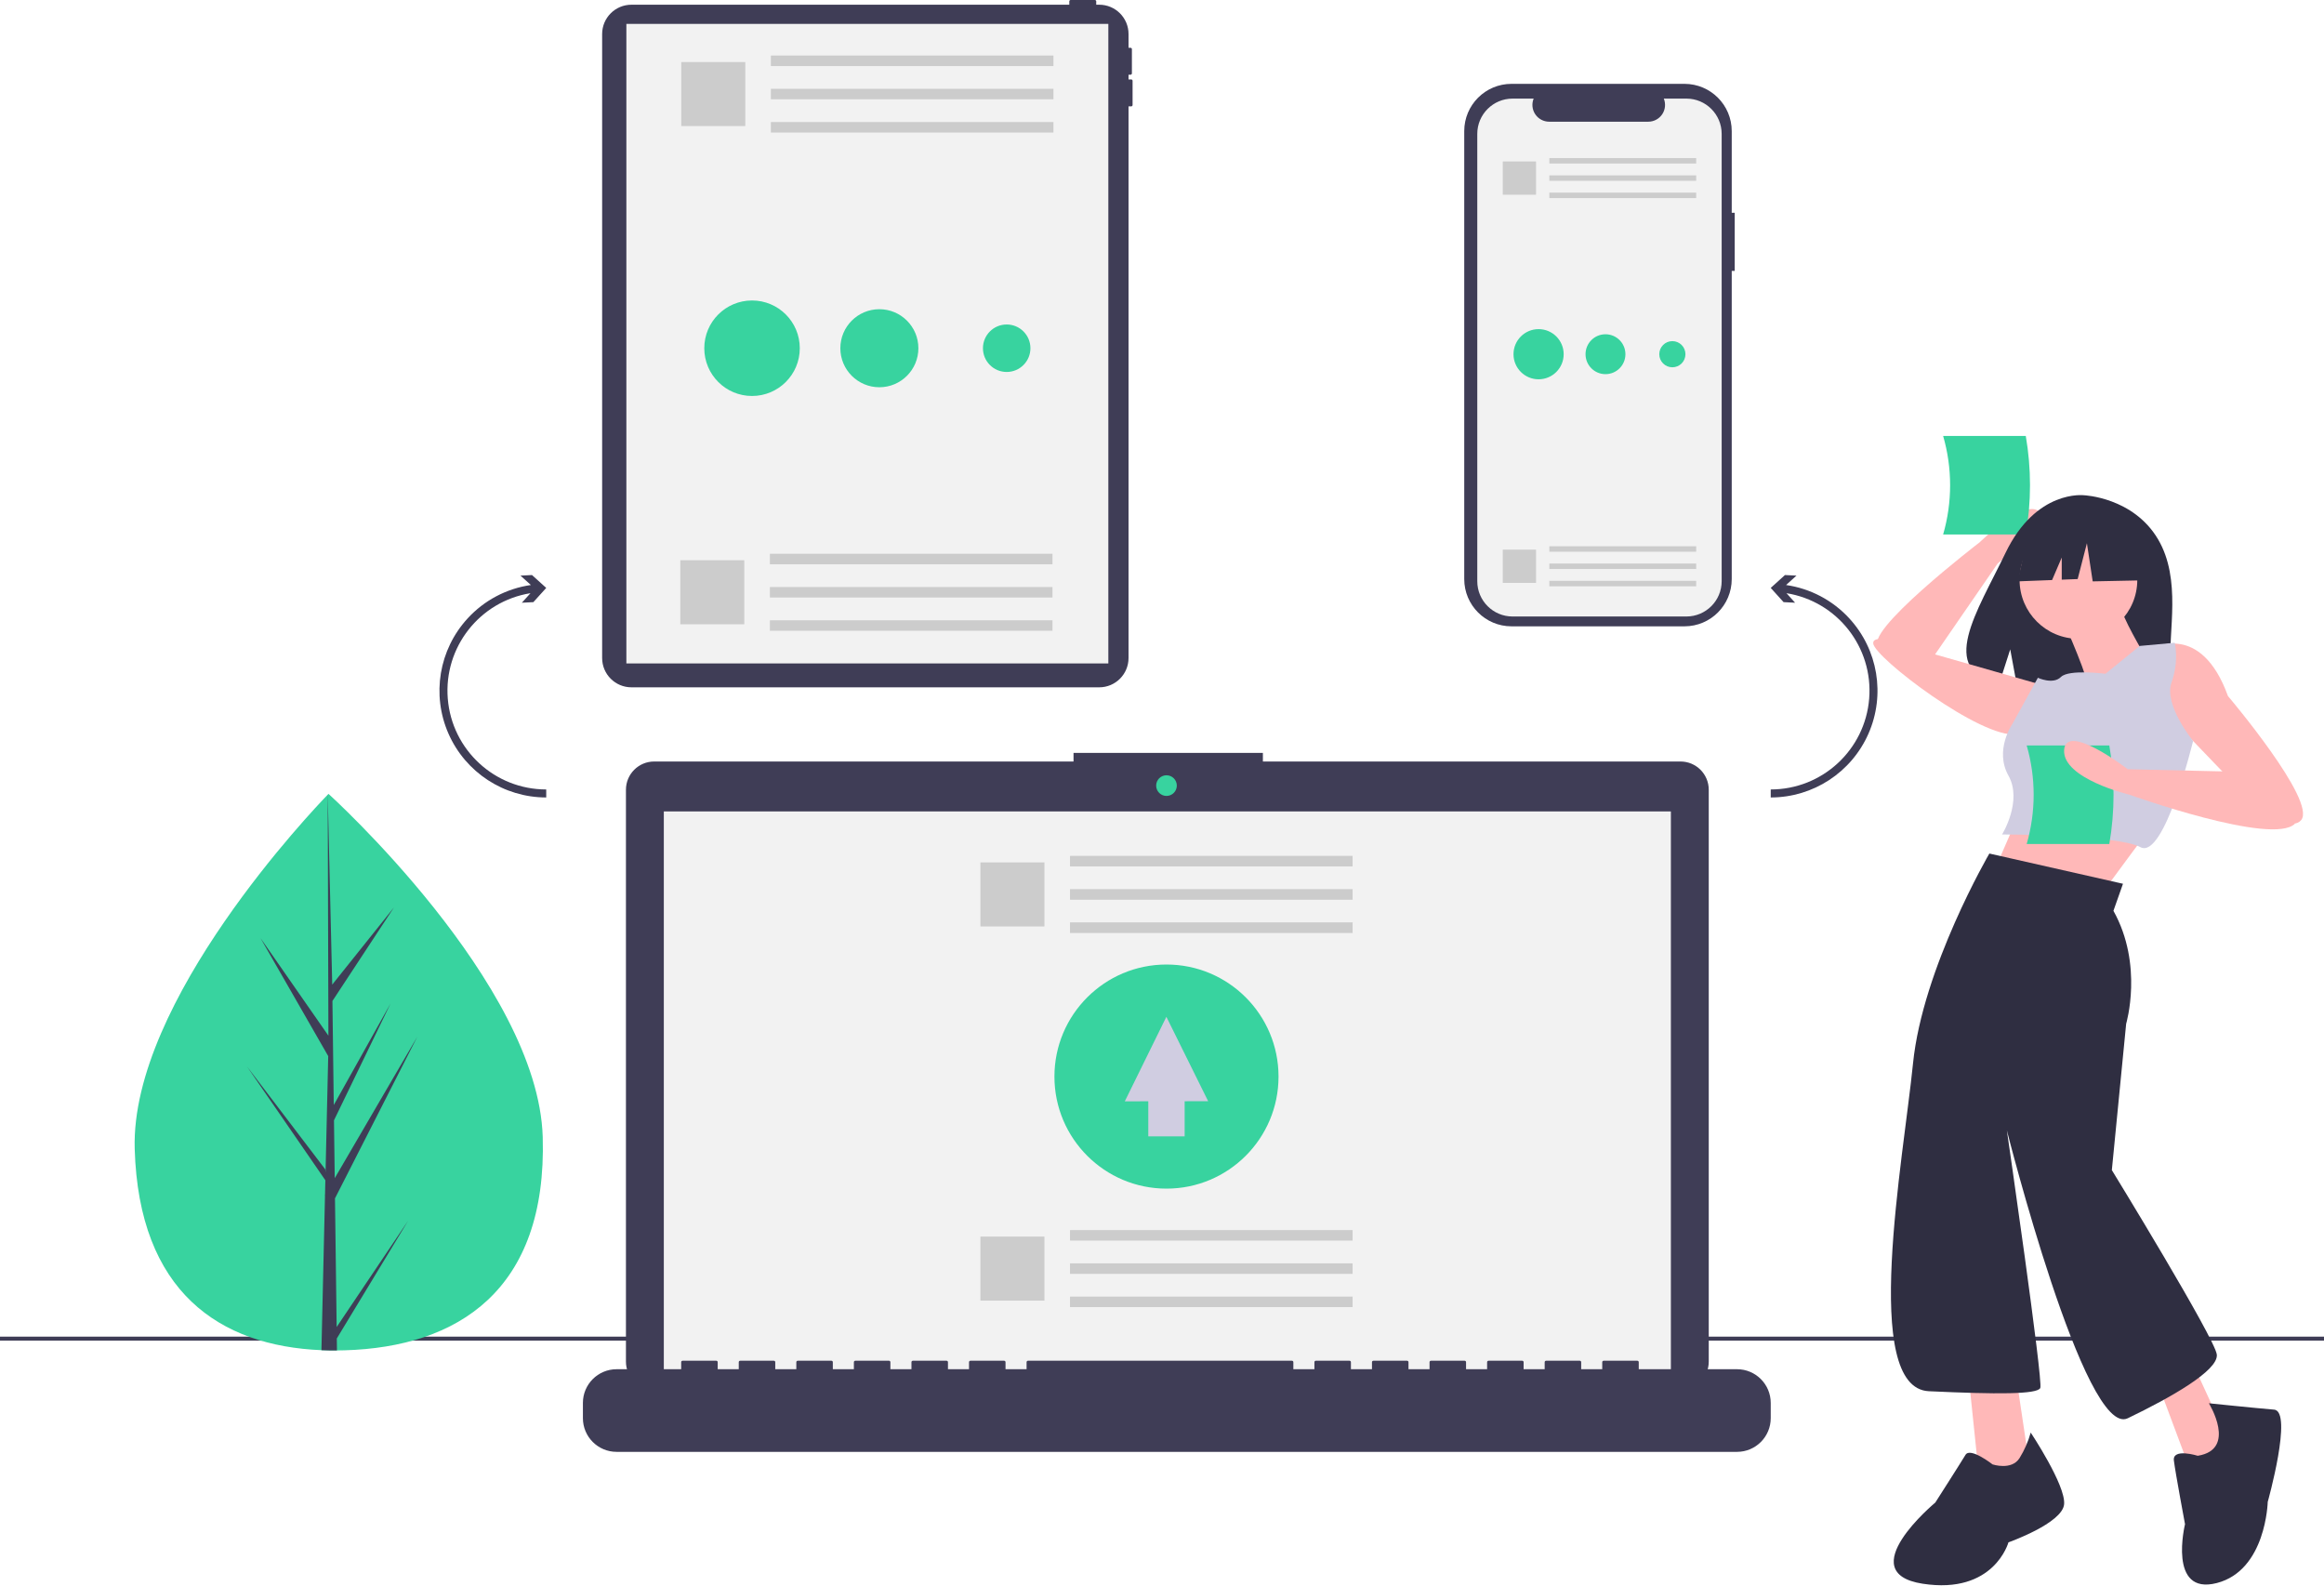
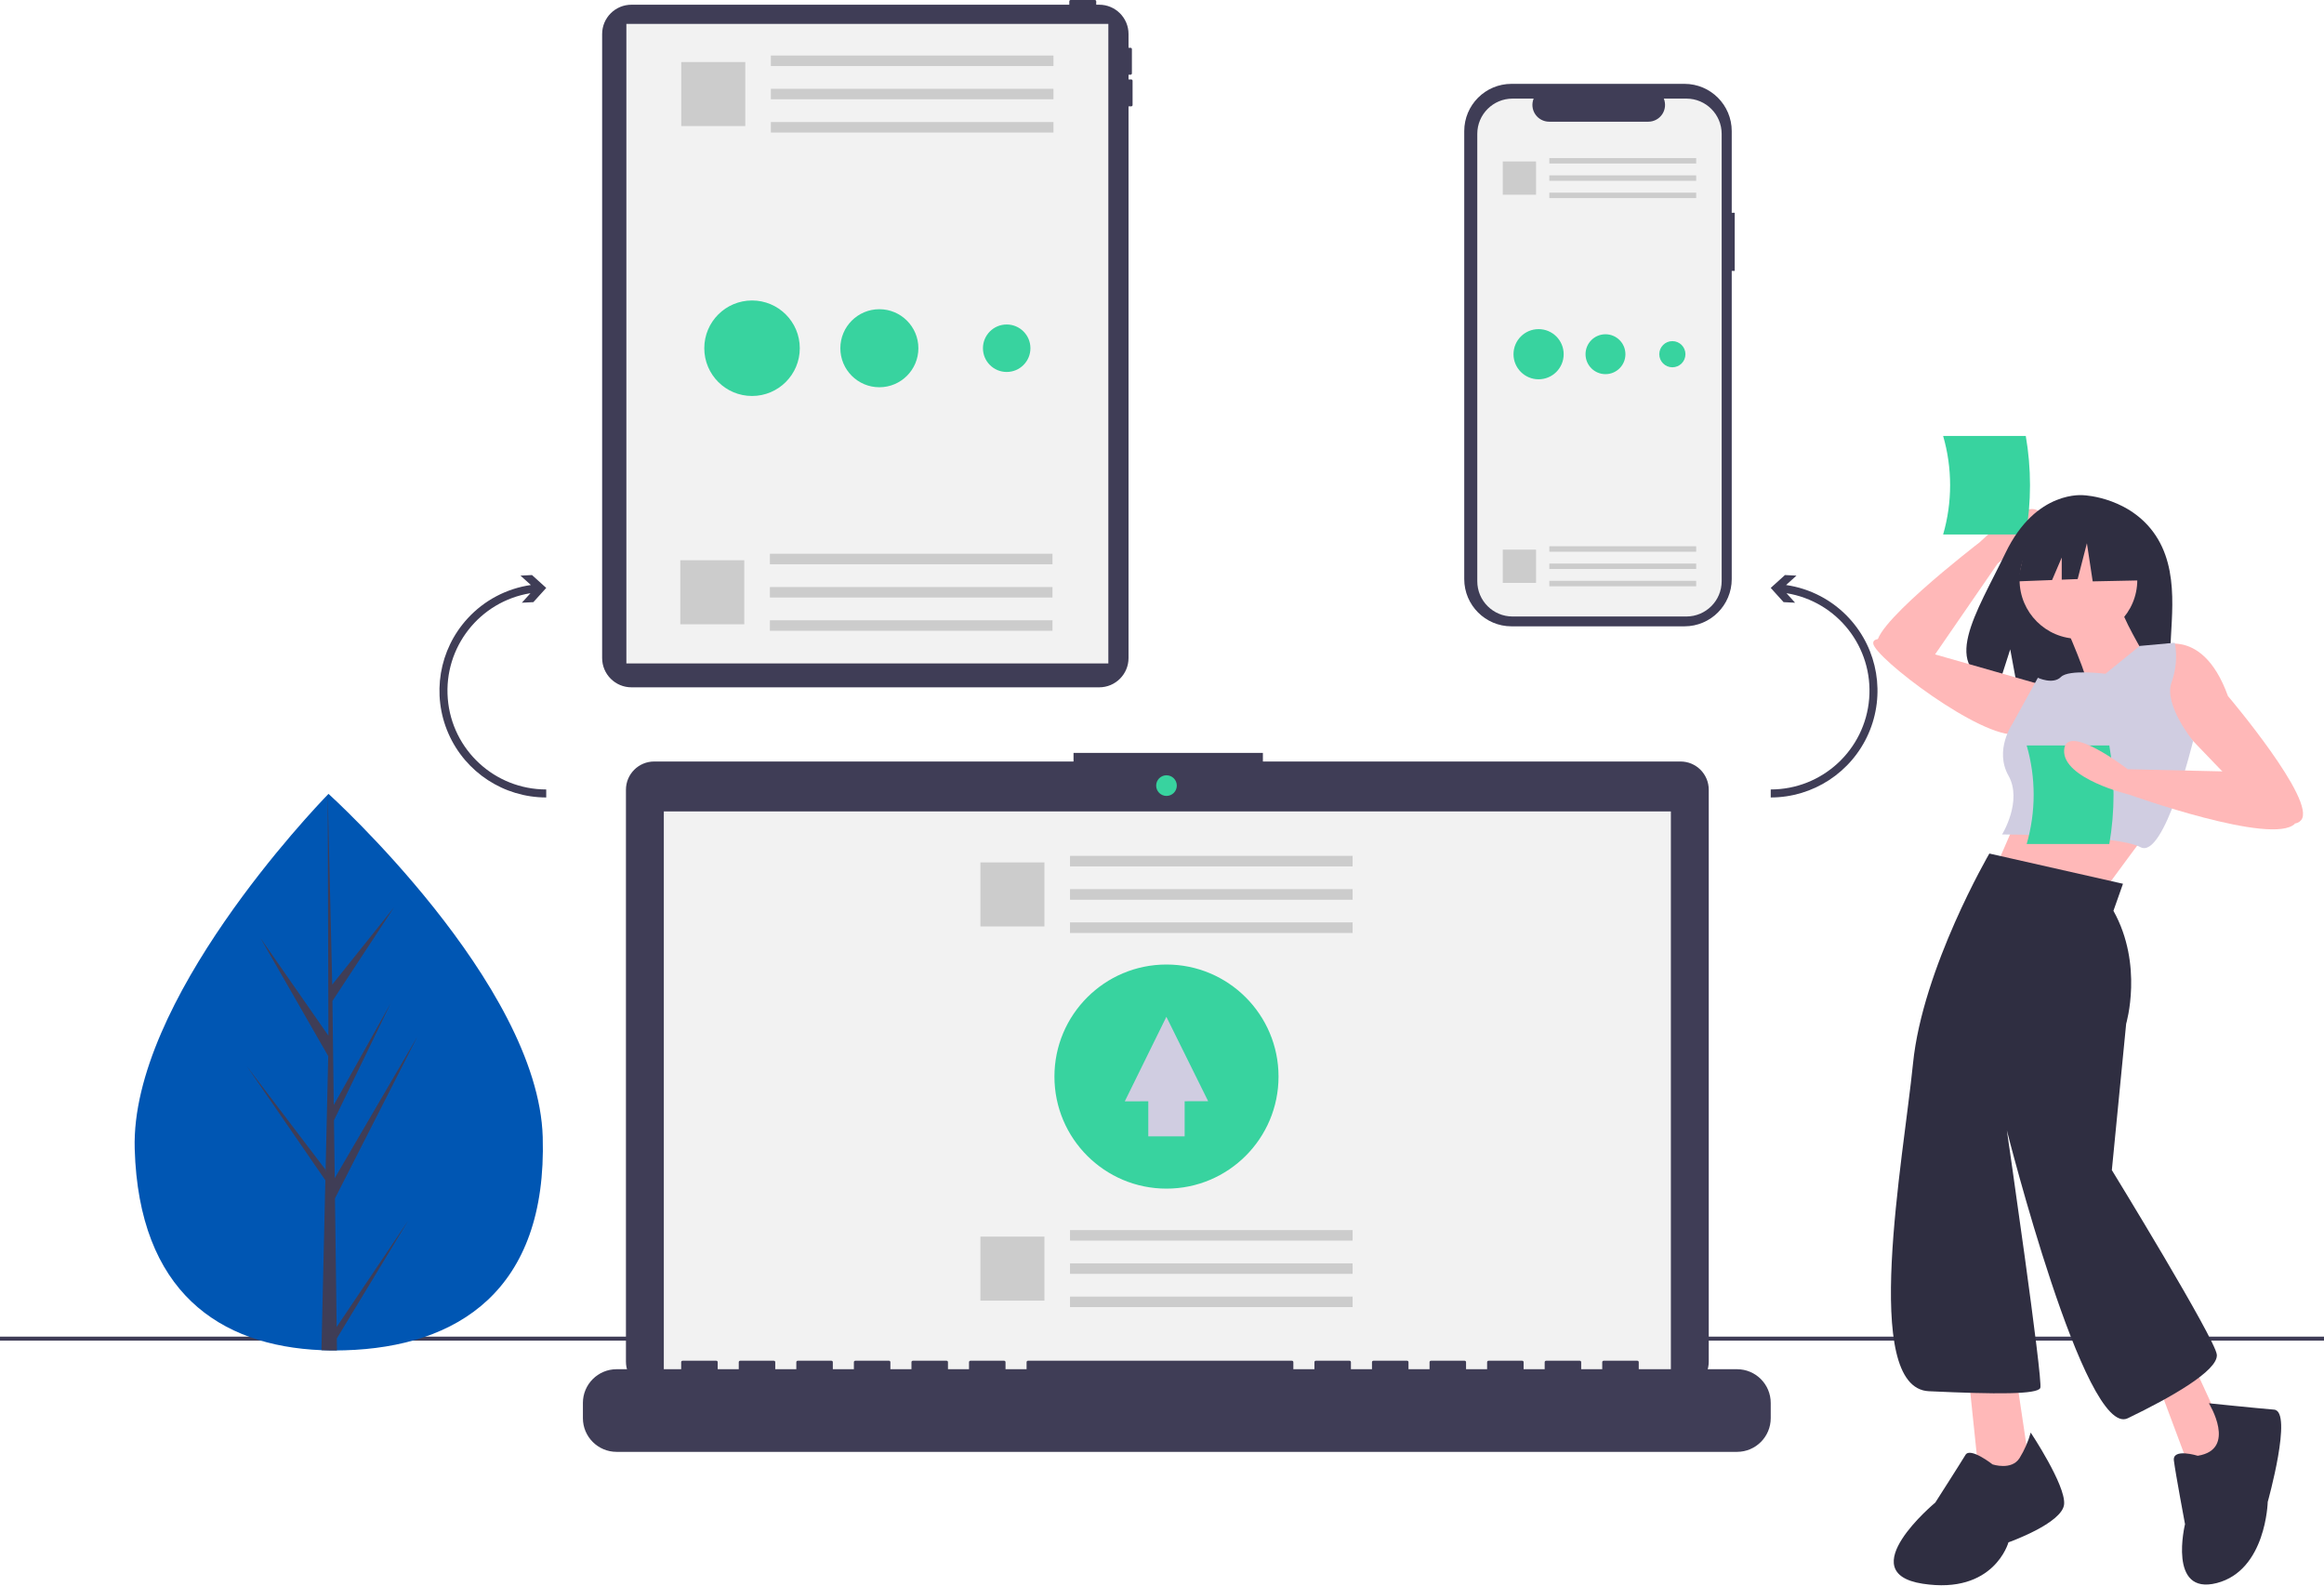
<svg xmlns="http://www.w3.org/2000/svg" id="b788e214-8c62-4533-b5b0-3b3e1bf4c8d8" data-name="Layer 1" width="1161.522" height="792.25" viewBox="0 0 1161.522 792.25">
  <path d="M584.621,93.574h-1.346v-2.355h1.009a.673.673,0,0,0,.673-.673V78.435a.673.673,0,0,0-.673-.673h-1.009V70.883a14.653,14.653,0,0,0-14.653-14.653h-1.495V54.548a.673.673,0,0,0-.673-.673H554.342a.673.673,0,0,0-.673.673v1.682H334.837a14.653,14.653,0,0,0-14.653,14.653v311.838a14.653,14.653,0,0,0,14.653,14.653H568.622a14.653,14.653,0,0,0,14.653-14.653V107.032h1.346a.673.673,0,0,0,.673-.673V94.247A.673.673,0,0,0,584.621,93.574Z" transform="translate(-19.23898 -53.87484)" fill="#3f3d56" />
  <rect x="313.055" y="11.94" width="240.89" height="319.62" fill="#f2f2f2" />
  <rect y="668" width="1161.522" height="2" fill="#3f3d56" />
-   <path d="M290.491,622.122c2.243,76.794-42.627,104.937-98.938,106.581q-1.962.057-3.906.07-3.917.03-7.758-.13c-50.927-2.114-91.24-29.148-93.325-100.566-2.158-73.909,89.578-169.939,96.461-177.042.006-0.0.006-0.0.012-.007.261-.271.395-.406.395-.406S288.249,545.335,290.491,622.122Z" transform="translate(-19.23898 -53.87484)" fill="#38d39f" />
+   <path d="M290.491,622.122c2.243,76.794-42.627,104.937-98.938,106.581q-1.962.057-3.906.07-3.917.03-7.758-.13c-50.927-2.114-91.24-29.148-93.325-100.566-2.158-73.909,89.578-169.939,96.461-177.042.006-0.0.006-0.0.012-.007.261-.271.395-.406.395-.406S288.249,545.335,290.491,622.122Z" transform="translate(-19.23898 -53.87484)" fill="#0056b3" />
  <path d="M187.499,717.066l35.771-53.194-35.697,58.917.075,5.986q-3.917.03-7.758-.13l1.774-76.942-.049-.594.065-.115.17-7.271-39.173-56.875,39.127,51.433.139,1.537,1.34-58.133L149.447,522.719l33.931,48.754-.354-120.436.001-.401.012.394,2.246,94.92,30.836-38.557-30.736,46.734.673,51.999,28.376-50.749-28.272,58.393.375,28.914,41.266-70.692-41.141,80.779Z" transform="translate(-19.23898 -53.87484)" fill="#3f3d56" />
  <path d="M886.239,160.207h-1.49V119.4A23.618,23.618,0,0,0,861.131,95.781H774.675a23.618,23.618,0,0,0-23.618,23.618V343.273a23.618,23.618,0,0,0,23.618,23.618H861.131a23.618,23.618,0,0,0,23.618-23.618V189.255H886.239Z" transform="translate(-19.23898 -53.87484)" fill="#3f3d56" />
  <path d="M879.72,120.788V344.335a17.639,17.639,0,0,1-17.635,17.642H775.211a17.638,17.638,0,0,1-17.635-17.642V120.788a17.637,17.637,0,0,1,17.635-17.635h10.54a8.379,8.379,0,0,0,7.759,11.542h49.53a8.379,8.379,0,0,0,7.759-11.542h11.285A17.637,17.637,0,0,1,879.72,120.788Z" transform="translate(-19.23898 -53.87484)" fill="#f2f2f2" />
  <rect x="774.348" y="79" width="73.396" height="2.727" fill="#ccc" />
  <rect x="774.348" y="87.636" width="73.396" height="2.727" fill="#ccc" />
  <rect x="774.348" y="96.273" width="73.396" height="2.727" fill="#ccc" />
  <rect x="751.073" y="80.686" width="16.629" height="16.629" fill="#ccc" />
  <rect x="774.348" y="273" width="73.396" height="2.727" fill="#ccc" />
  <rect x="774.348" y="281.636" width="73.396" height="2.727" fill="#ccc" />
  <rect x="774.348" y="290.273" width="73.396" height="2.727" fill="#ccc" />
  <rect x="751.073" y="274.685" width="16.629" height="16.629" fill="#ccc" />
  <path d="M859.147,434.443H650.425v-4.302H555.783v4.302H346.201a14.118,14.118,0,0,0-14.118,14.118V734.365a14.118,14.118,0,0,0,14.118,14.118H859.147a14.118,14.118,0,0,0,14.118-14.118V448.561A14.118,14.118,0,0,0,859.147,434.443Z" transform="translate(-19.23898 -53.87484)" fill="#3f3d56" />
  <rect x="331.772" y="405.519" width="503.325" height="283.927" fill="#f2f2f2" />
  <circle cx="583.005" cy="392.613" r="5.162" fill="#38d39f" />
  <path d="M887.397,738.159H838.276v-3.539a.702.702,0,0,0-.702-.702H820.733a.702.702,0,0,0-.702.702v3.539h-10.526v-3.539a.702.702,0,0,0-.702-.702H791.962a.702.702,0,0,0-.702.702v3.539h-10.526v-3.539a.702.702,0,0,0-.702-.702H763.191a.702.702,0,0,0-.702.702v3.539H751.963v-3.539a.702.702,0,0,0-.702-.702H734.42a.702.702,0,0,0-.702.702v3.539H723.192v-3.539a.702.702,0,0,0-.702-.702H705.649a.702.702,0,0,0-.702.702v3.539h-10.526v-3.539a.702.702,0,0,0-.702-.702H676.878a.702.702,0,0,0-.702.702v3.539h-10.526v-3.539a.702.702,0,0,0-.702-.702H533.022a.702.702,0,0,0-.702.702v3.539h-10.526v-3.539a.702.702,0,0,0-.702-.702H504.251a.702.702,0,0,0-.702.702v3.539h-10.526v-3.539a.702.702,0,0,0-.702-.702H475.48a.702.702,0,0,0-.702.702v3.539h-10.526v-3.539a.702.702,0,0,0-.702-.702H446.709a.702.702,0,0,0-.702.702v3.539h-10.526v-3.539a.702.702,0,0,0-.702-.702H417.938a.702.702,0,0,0-.702.702v3.539h-10.526v-3.539a.702.702,0,0,0-.702-.702H389.167a.702.702,0,0,0-.702.702v3.539h-10.526v-3.539a.702.702,0,0,0-.702-.702H360.396a.702.702,0,0,0-.702.702v3.539H327.415a16.842,16.842,0,0,0-16.842,16.842v7.615a16.842,16.842,0,0,0,16.842,16.842H887.397A16.842,16.842,0,0,0,904.239,762.616v-7.615A16.842,16.842,0,0,0,887.397,738.159Z" transform="translate(-19.23898 -53.87484)" fill="#3f3d56" />
  <rect x="534.788" y="427.757" width="141.24" height="5.248" fill="#e6e6e6" />
  <rect x="534.788" y="444.376" width="141.24" height="5.248" fill="#e6e6e6" />
  <rect x="534.788" y="460.995" width="141.24" height="5.248" fill="#e6e6e6" />
  <rect x="534.788" y="427.757" width="141.24" height="5.248" fill="#ccc" />
  <rect x="534.788" y="444.376" width="141.24" height="5.248" fill="#ccc" />
  <rect x="534.788" y="460.995" width="141.24" height="5.248" fill="#ccc" />
  <rect x="490" y="431" width="32" height="32" fill="#ccc" />
  <rect x="534.788" y="614.756" width="141.24" height="5.248" fill="#ccc" />
  <rect x="534.788" y="631.376" width="141.24" height="5.248" fill="#ccc" />
  <rect x="534.788" y="647.995" width="141.24" height="5.248" fill="#ccc" />
  <rect x="490" y="618" width="32" height="32" fill="#ccc" />
  <path d="M943.511,362.922a53.197,53.197,0,0,0-31.606-16.678l5.198-4.696-5.751-.29-7.115,6.431,6.431,7.115,5.751.29-4.309-4.764a49.359,49.359,0,0,1-7.872,98.087v4a53.364,53.364,0,0,0,39.272-89.494Z" transform="translate(-19.23898 -53.87484)" fill="#3f3d56" />
  <path d="M252.967,362.922a53.197,53.197,0,0,1,31.606-16.678l-5.198-4.696,5.751-.29,7.115,6.431-6.431,7.115-5.751.29,4.309-4.764a49.359,49.359,0,0,0,7.872,98.087v4a53.364,53.364,0,0,1-39.272-89.494Z" transform="translate(-19.23898 -53.87484)" fill="#3f3d56" />
  <rect x="385.274" y="27.756" width="141.24" height="5.248" fill="#ccc" />
  <rect x="385.274" y="44.376" width="141.24" height="5.248" fill="#ccc" />
  <rect x="385.274" y="60.995" width="141.24" height="5.248" fill="#ccc" />
  <rect x="340.486" y="31" width="32" height="32" fill="#ccc" />
  <rect x="384.788" y="276.757" width="141.24" height="5.248" fill="#ccc" />
  <rect x="384.788" y="293.376" width="141.24" height="5.248" fill="#ccc" />
  <rect x="384.788" y="309.995" width="141.24" height="5.248" fill="#ccc" />
  <rect x="340" y="280" width="32" height="32" fill="#ccc" />
  <path d="M985.771,381.797l31.894-46.306s27.773-22.269,19.813-26.605-28.8,15.993-28.8,15.993-60.124,46.093-50.21,52.526S985.771,381.797,985.771,381.797Z" transform="translate(-19.23898 -53.87484)" fill="#ffb8b8" />
  <path d="M990.406,320.986h41.304a144.462,144.462,0,0,0,0-49.247H990.406A88.611,88.611,0,0,1,990.406,320.986Z" transform="translate(-19.23898 -53.87484)" fill="#38d39f" />
  <path d="M1097.791,323.336c-12.412-20.973-36.969-21.95-36.969-21.95s-23.929-3.06-39.279,28.882c-14.308,29.773-34.054,58.519-3.179,65.488l5.577-17.358,3.454,18.65a120.807,120.807,0,0,0,13.21.226c33.065-1.068,64.554.312,63.54-11.553C1102.797,369.948,1109.734,343.516,1097.791,323.336Z" transform="translate(-19.23898 -53.87484)" fill="#2f2e41" />
  <path d="M1031.796,452.616l-15.9,36.57,55.651,8.745s26.235-35.775,28.62-38.16Z" transform="translate(-19.23898 -53.87484)" fill="#ffb8b8" />
  <circle cx="1038.792" cy="289.825" r="29.415" fill="#ffb8b8" />
  <path d="M1050.876,365.165s13.515,30.21,11.925,33.39,28.62-16.695,28.62-16.695-12.72-21.465-11.925-24.645Z" transform="translate(-19.23898 -53.87484)" fill="#ffb8b8" />
  <path d="M1095.396,377.885s23.85-13.515,37.365,23.85c0,0,44.52,52.471,36.57,62.011s-38.16-23.055-38.16-23.055l-19.08-19.875s-27.03-7.155-24.645-22.26S1095.396,377.885,1095.396,377.885Z" transform="translate(-19.23898 -53.87484)" fill="#ffb8b8" />
  <path d="M1039.746,396.17l-55.651-15.9s-29.415-11.925-28.62-4.77,54.061,47.701,71.551,45.316S1039.746,396.17,1039.746,396.17Z" transform="translate(-19.23898 -53.87484)" fill="#ffb8b8" />
  <path d="M1071.546,390.605s-18.285-2.385-22.26,1.59-11.528.398-11.528.398L1025.038,415.648s-9.143,13.118-1.988,25.838-3.18,29.415-3.18,29.415,57.241,0,69.166,6.36,26.298-53.068,26.298-53.068-14.77-18.085-10.795-29.215,1.59-19.875,1.59-19.875l-17.49,1.59Z" transform="translate(-19.23898 -53.87484)" fill="#d0cde1" />
  <polygon points="983.936 688.124 990.297 749.34 1014.942 736.62 1006.992 683.354 983.936 688.124" fill="#ffb8b8" />
  <polygon points="1076.952 687.329 1097.648 742.67 1117.523 728.36 1092.853 674.609 1076.952 687.329" fill="#ffb8b8" />
  <path d="M1034.181,769.824a49.649,49.649,0,0,1-5.565,12.72c-3.975,6.36-13.515,3.18-13.515,3.18s-11.13-8.745-13.515-4.77-15.105,23.85-15.105,23.85-42.135,34.98-6.36,40.545,42.93-20.67,42.93-20.67,27.03-9.54,27.825-19.08S1034.181,769.824,1034.181,769.824Z" transform="translate(-19.23898 -53.87484)" fill="#2f2e41" />
  <path d="M1117.657,781.414s-12.72-3.975-11.925,2.385,5.565,31.8,5.565,31.8-8.745,35.775,15.9,29.415,25.44-40.545,25.44-40.545,12.72-45.316,3.18-46.111-32.595-3.18-32.595-3.18S1137.532,778.234,1117.657,781.414Z" transform="translate(-19.23898 -53.87484)" fill="#2f2e41" />
  <polygon points="1073.065 267.439 1048.804 254.731 1015.301 259.93 1008.369 290.545 1025.624 289.881 1030.444 278.634 1030.444 289.696 1038.406 289.389 1043.027 271.483 1045.916 290.545 1074.22 289.967 1073.065 267.439" fill="#2f2e41" />
  <path d="M1080.291,495.546l-66.781-15.105s-33.39,57.241-38.16,104.941-26.235,162.182,7.95,163.772,54.061,1.59,55.651-1.59-16.695-128.791-16.695-128.791,38.955,154.232,60.421,143.897,45.316-23.85,44.52-31.8-52.471-92.221-52.471-92.221l7.155-73.141s8.745-29.415-6.36-56.446Z" transform="translate(-19.23898 -53.87484)" fill="#2f2e41" />
  <path d="M1032.162,475.672h41.304a144.462,144.462,0,0,0,0-49.247H1032.162A88.612,88.612,0,0,1,1032.162,475.672Z" transform="translate(-19.23898 -53.87484)" fill="#38d39f" />
  <path d="M1152.637,439.896l-69.961-1.59s-31.005-23.85-31.8-9.54,32.595,22.26,32.595,22.26,71.782,25.758,82.797,14.469Z" transform="translate(-19.23898 -53.87484)" fill="#ffb8b8" />
  <circle cx="375.864" cy="174.031" r="23.864" fill="#38d39f" />
  <circle cx="439.5" cy="174.031" r="19.5" fill="#38d39f" />
  <circle cx="503.136" cy="174.031" r="11.864" fill="#38d39f" />
  <circle cx="768.978" cy="177.02" r="12.536" fill="#38d39f" />
  <circle cx="802.409" cy="177.02" r="9.967" fill="#38d39f" />
  <circle cx="835.839" cy="177.02" r="6.536" fill="#38d39f" />
  <circle cx="583" cy="538.032" r="56" fill="#38d39f" />
  <polygon points="603.834 550.347 582.946 508.159 562.166 550.401 573.908 550.386 573.908 567.904 592.083 567.904 592.083 550.362 603.834 550.347" fill="#d0cde1" />
</svg>
